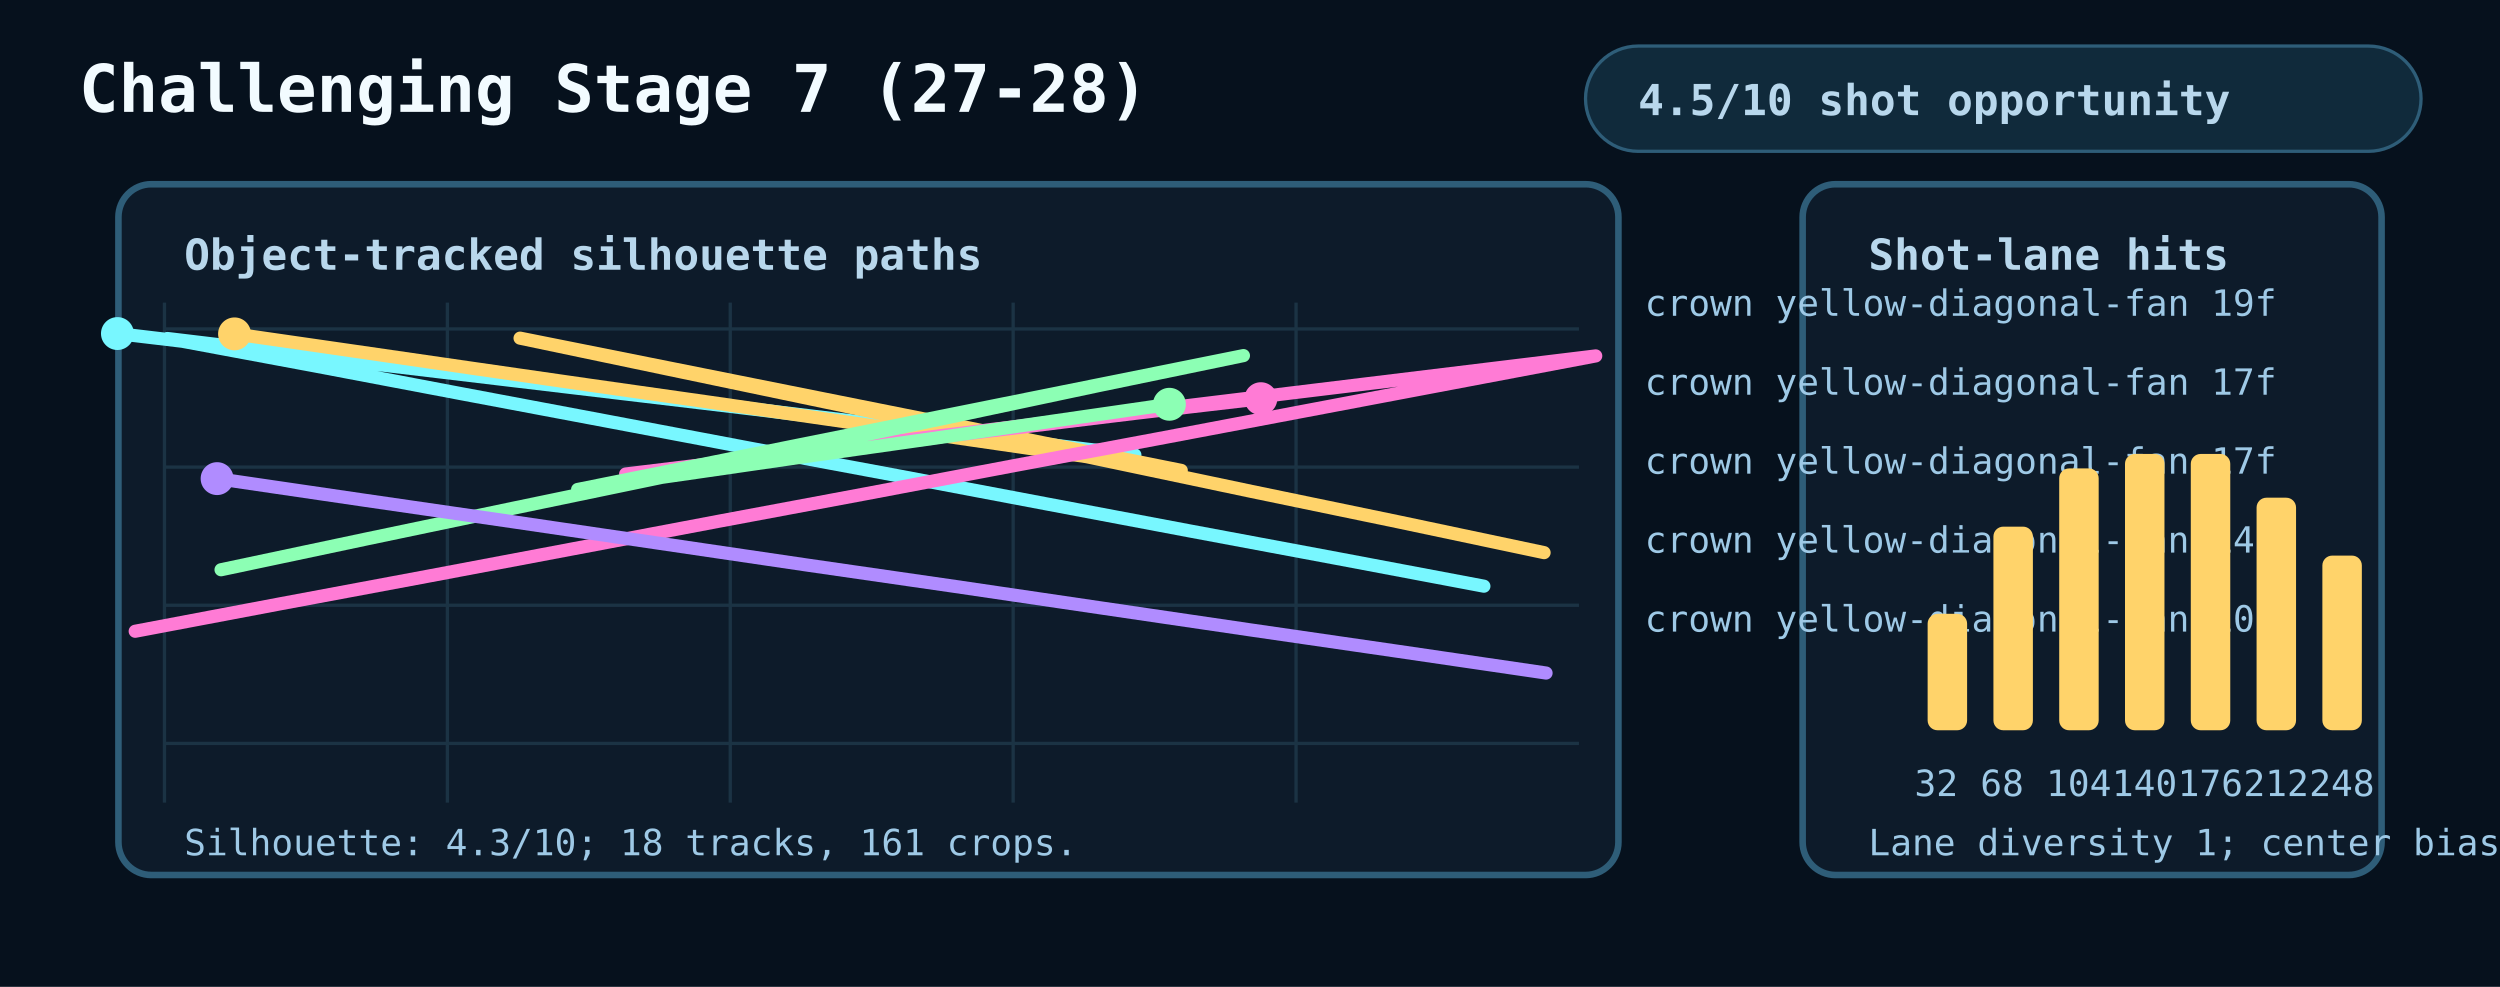
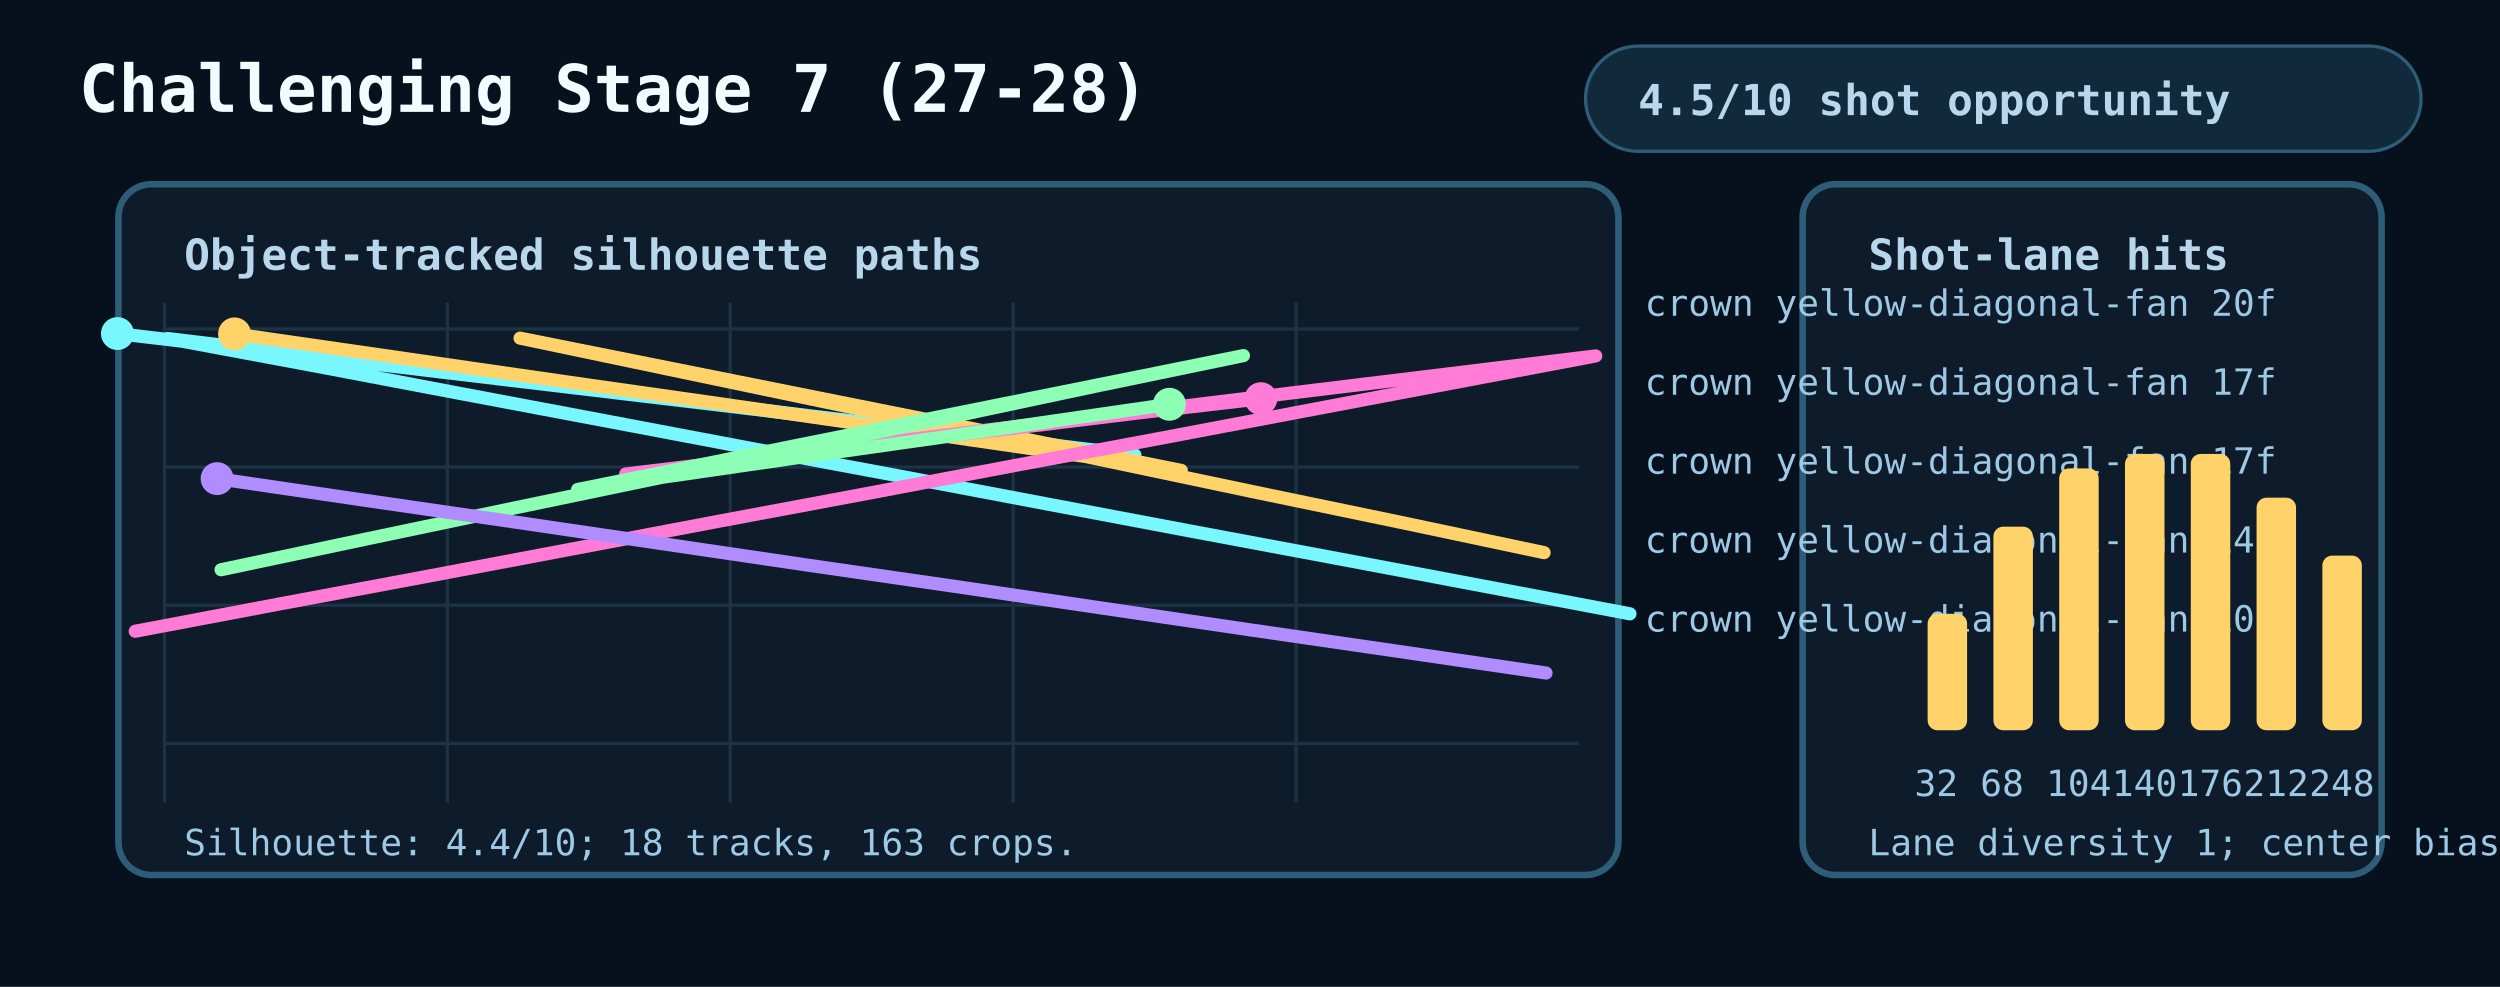
<svg xmlns="http://www.w3.org/2000/svg" width="760" height="300" viewBox="0 0 760 300" role="img" aria-labelledby="title desc">
  <style>
    .bg{fill:#06111d}.panel{fill:#0d1b2a;stroke:#2e5d78;stroke-width:2}.grid{stroke:#1b3344;stroke-width:1}.text{fill:#f2fbff;font:700 20px ui-monospace,Menlo,monospace}.small{fill:#b8d7ec;font:700 13px ui-monospace,Menlo,monospace}.tiny{fill:#9ec9e6;font:11px ui-monospace,Menlo,monospace}.pill{fill:#102a3b;stroke:#2e5d78}
  </style>
  <rect class="bg" x="0" y="0" width="760" height="300" />
  <text class="text" x="24" y="34">Challenging Stage 7 (27-28)</text>
  <rect class="pill" x="482" y="14" width="254" height="32" rx="16" />
  <text class="small" x="498" y="35">4.5/10 shot opportunity</text>
  <rect class="panel" x="36" y="56" width="456" height="210" rx="10" />
  <rect class="panel" x="548" y="56" width="176" height="210" rx="10" />
  <text class="small" x="56" y="82">Object-tracked silhouette paths</text>
  <text class="small" x="568" y="82">Shot-lane hits</text>
  <line class="grid" x1="50" y1="92" x2="50" y2="244" />
  <line class="grid" x1="136" y1="92" x2="136" y2="244" />
  <line class="grid" x1="222" y1="92" x2="222" y2="244" />
  <line class="grid" x1="308" y1="92" x2="308" y2="244" />
  <line class="grid" x1="394" y1="92" x2="394" y2="244" />
  <line class="grid" x1="50" y1="100" x2="480" y2="100" />
  <line class="grid" x1="50" y1="142" x2="480" y2="142" />
  <line class="grid" x1="50" y1="184" x2="480" y2="184" />
  <line class="grid" x1="50" y1="226" x2="480" y2="226" />
-   <polyline points="35.7,101.4 74.4,106 113.1,110.6 151.7,115.2 190.4,119.8 229.1,124.4 267.8,129.1 306.3,133.6 345,138.3 50.9,102.9 95.5,111.2 139.8,119.6 184.4,128 228.8,136.4 273.3,144.7 317.7,153.1 362.2,161.5 406.6,169.8 451.1,178.2" fill="none" stroke="#78f7ff" stroke-width="4" stroke-linecap="round" stroke-linejoin="round" />
+   <polyline points="35.7,101.4 74.4,106 113.1,110.6 151.7,115.2 190.4,119.8 229.1,124.4 267.8,129.1 306.3,133.6 345,138.3 50.9,102.9 95.5,111.2 139.8,119.6 184.4,128 228.8,136.4 273.3,144.7 317.7,153.1 362.2,161.5 406.6,169.8 451.1,178.2 495.5,186.6" fill="none" stroke="#78f7ff" stroke-width="4" stroke-linecap="round" stroke-linejoin="round" />
  <circle cx="35.7" cy="101.4" r="5" fill="#78f7ff" />
-   <text class="tiny" x="500" y="96" fill="#78f7ff">crown yellow-diagonal-fan 19f</text>
+   <text class="tiny" x="500" y="96" fill="#78f7ff">crown yellow-diagonal-fan 20f</text>
  <polyline points="71.3,101.5 107.3,106.7 143.2,111.9 179.3,117.1 215.2,122.2 251.2,127.4 287.3,132.6 323.2,137.8 359.1,143 158.1,102.8 202.5,112.1 247,121.4 291.6,130.7 335.9,140 380.5,149.4 424.9,158.6 469.4,168" fill="none" stroke="#ffd36a" stroke-width="4" stroke-linecap="round" stroke-linejoin="round" />
  <circle cx="71.3" cy="101.5" r="5" fill="#ffd36a" />
  <text class="tiny" x="500" y="120" fill="#ffd36a">crown yellow-diagonal-fan 17f</text>
  <polyline points="383.3,121.2 344.7,125.7 306.2,130.4 267.5,134.9 228.9,139.6 190.2,144.1 485.1,108.2 440.7,116.6 396.3,125 351.9,133.4 307.5,141.7 263.2,150.1 218.8,158.4 174.4,166.8 129.9,175.2 85.5,183.5 41.1,191.9" fill="none" stroke="#ff7bd5" stroke-width="4" stroke-linecap="round" stroke-linejoin="round" />
  <circle cx="383.3" cy="121.2" r="5" fill="#ff7bd5" />
  <text class="tiny" x="500" y="144" fill="#ff7bd5">crown yellow-diagonal-fan 17f</text>
  <polyline points="355.5,122.9 319.5,128.1 283.6,133.3 247.6,138.4 211.7,143.6 175.6,148.8 378,108.1 333.6,117.3 289.3,126.7 244.7,136 200.3,145.3 156,154.5 111.6,163.8 67.2,173.2" fill="none" stroke="#8cffb4" stroke-width="4" stroke-linecap="round" stroke-linejoin="round" />
  <circle cx="355.5" cy="122.9" r="5" fill="#8cffb4" />
  <text class="tiny" x="500" y="168" fill="#8cffb4">crown yellow-diagonal-fan 14f</text>
  <polyline points="66,145.5 111,152.1 155.8,158.6 200.7,165.2 245.5,171.8 290.5,178.3 335.3,184.9 380.2,191.5 425,198 470,204.6" fill="none" stroke="#b08cff" stroke-width="4" stroke-linecap="round" stroke-linejoin="round" />
  <circle cx="66" cy="145.5" r="5" fill="#b08cff" />
  <text class="tiny" x="500" y="192" fill="#b08cff">crown yellow-diagonal-fan 10f</text>
  <rect x="586" y="186.6" width="12" height="35.4" rx="3" fill="#ffd36a" />
  <text class="tiny" x="582" y="242">32</text>
  <rect x="606" y="160.1" width="12" height="61.9" rx="3" fill="#ffd36a" />
  <text class="tiny" x="602" y="242">68</text>
  <rect x="626" y="142.4" width="12" height="79.6" rx="3" fill="#ffd36a" />
  <text class="tiny" x="622" y="242">104</text>
  <rect x="646" y="138" width="12" height="84" rx="3" fill="#ffd36a" />
  <text class="tiny" x="642" y="242">140</text>
  <rect x="666" y="138" width="12" height="84" rx="3" fill="#ffd36a" />
  <text class="tiny" x="662" y="242">176</text>
  <rect x="686" y="151.3" width="12" height="70.7" rx="3" fill="#ffd36a" />
  <text class="tiny" x="682" y="242">212</text>
  <rect x="706" y="168.9" width="12" height="53.1" rx="3" fill="#ffd36a" />
  <text class="tiny" x="702" y="242">248</text>
-   <text class="tiny" x="56" y="260">Silhouette: 4.3/10; 18 tracks, 161 crops.</text>
+   <text class="tiny" x="56" y="260">Silhouette: 4.4/10; 18 tracks, 163 crops.</text>
  <text class="tiny" x="568" y="260">Lane diversity 1; center bias 0.179.</text>
</svg>
